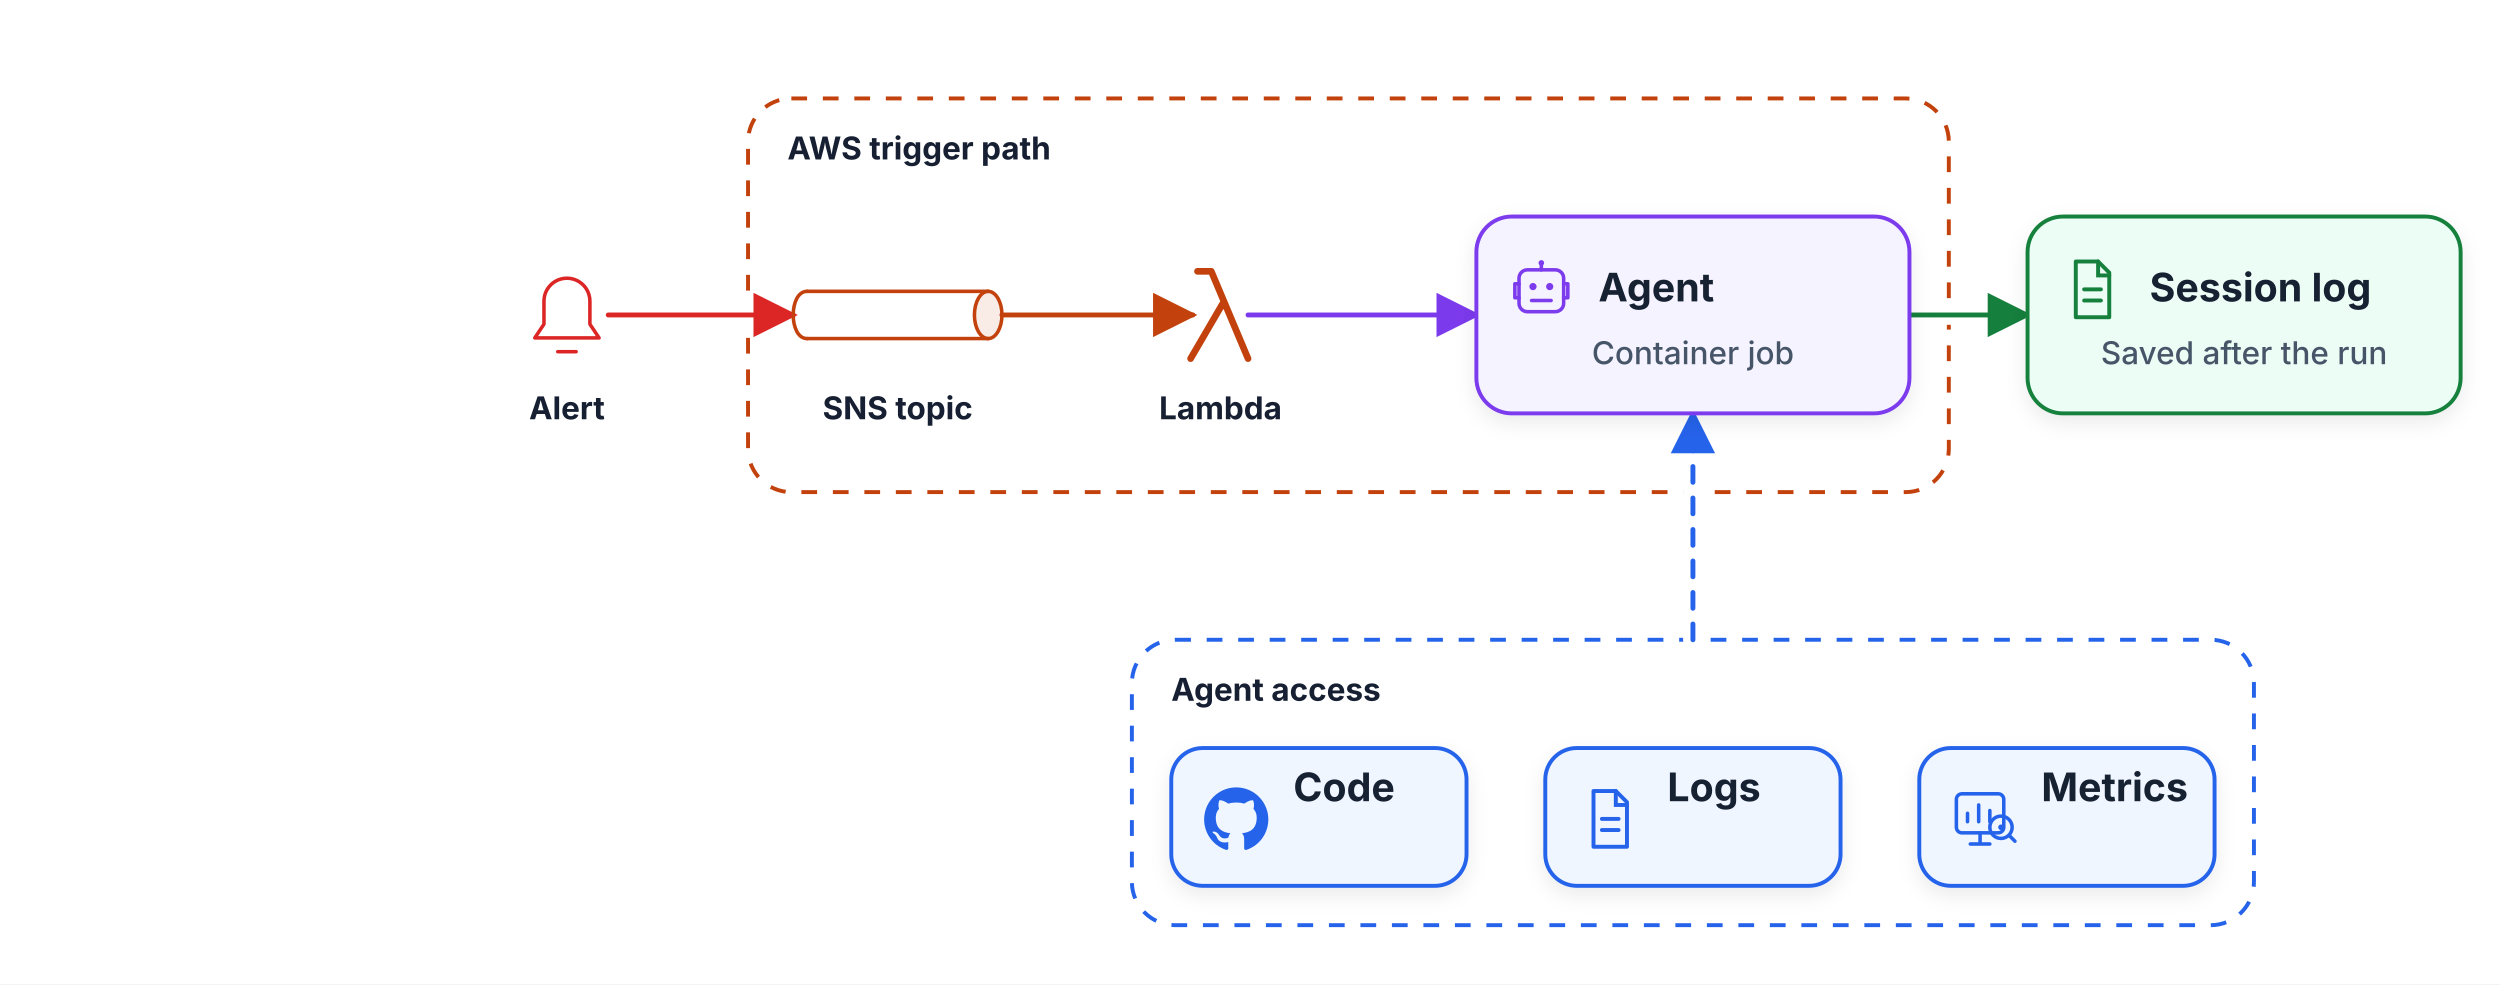
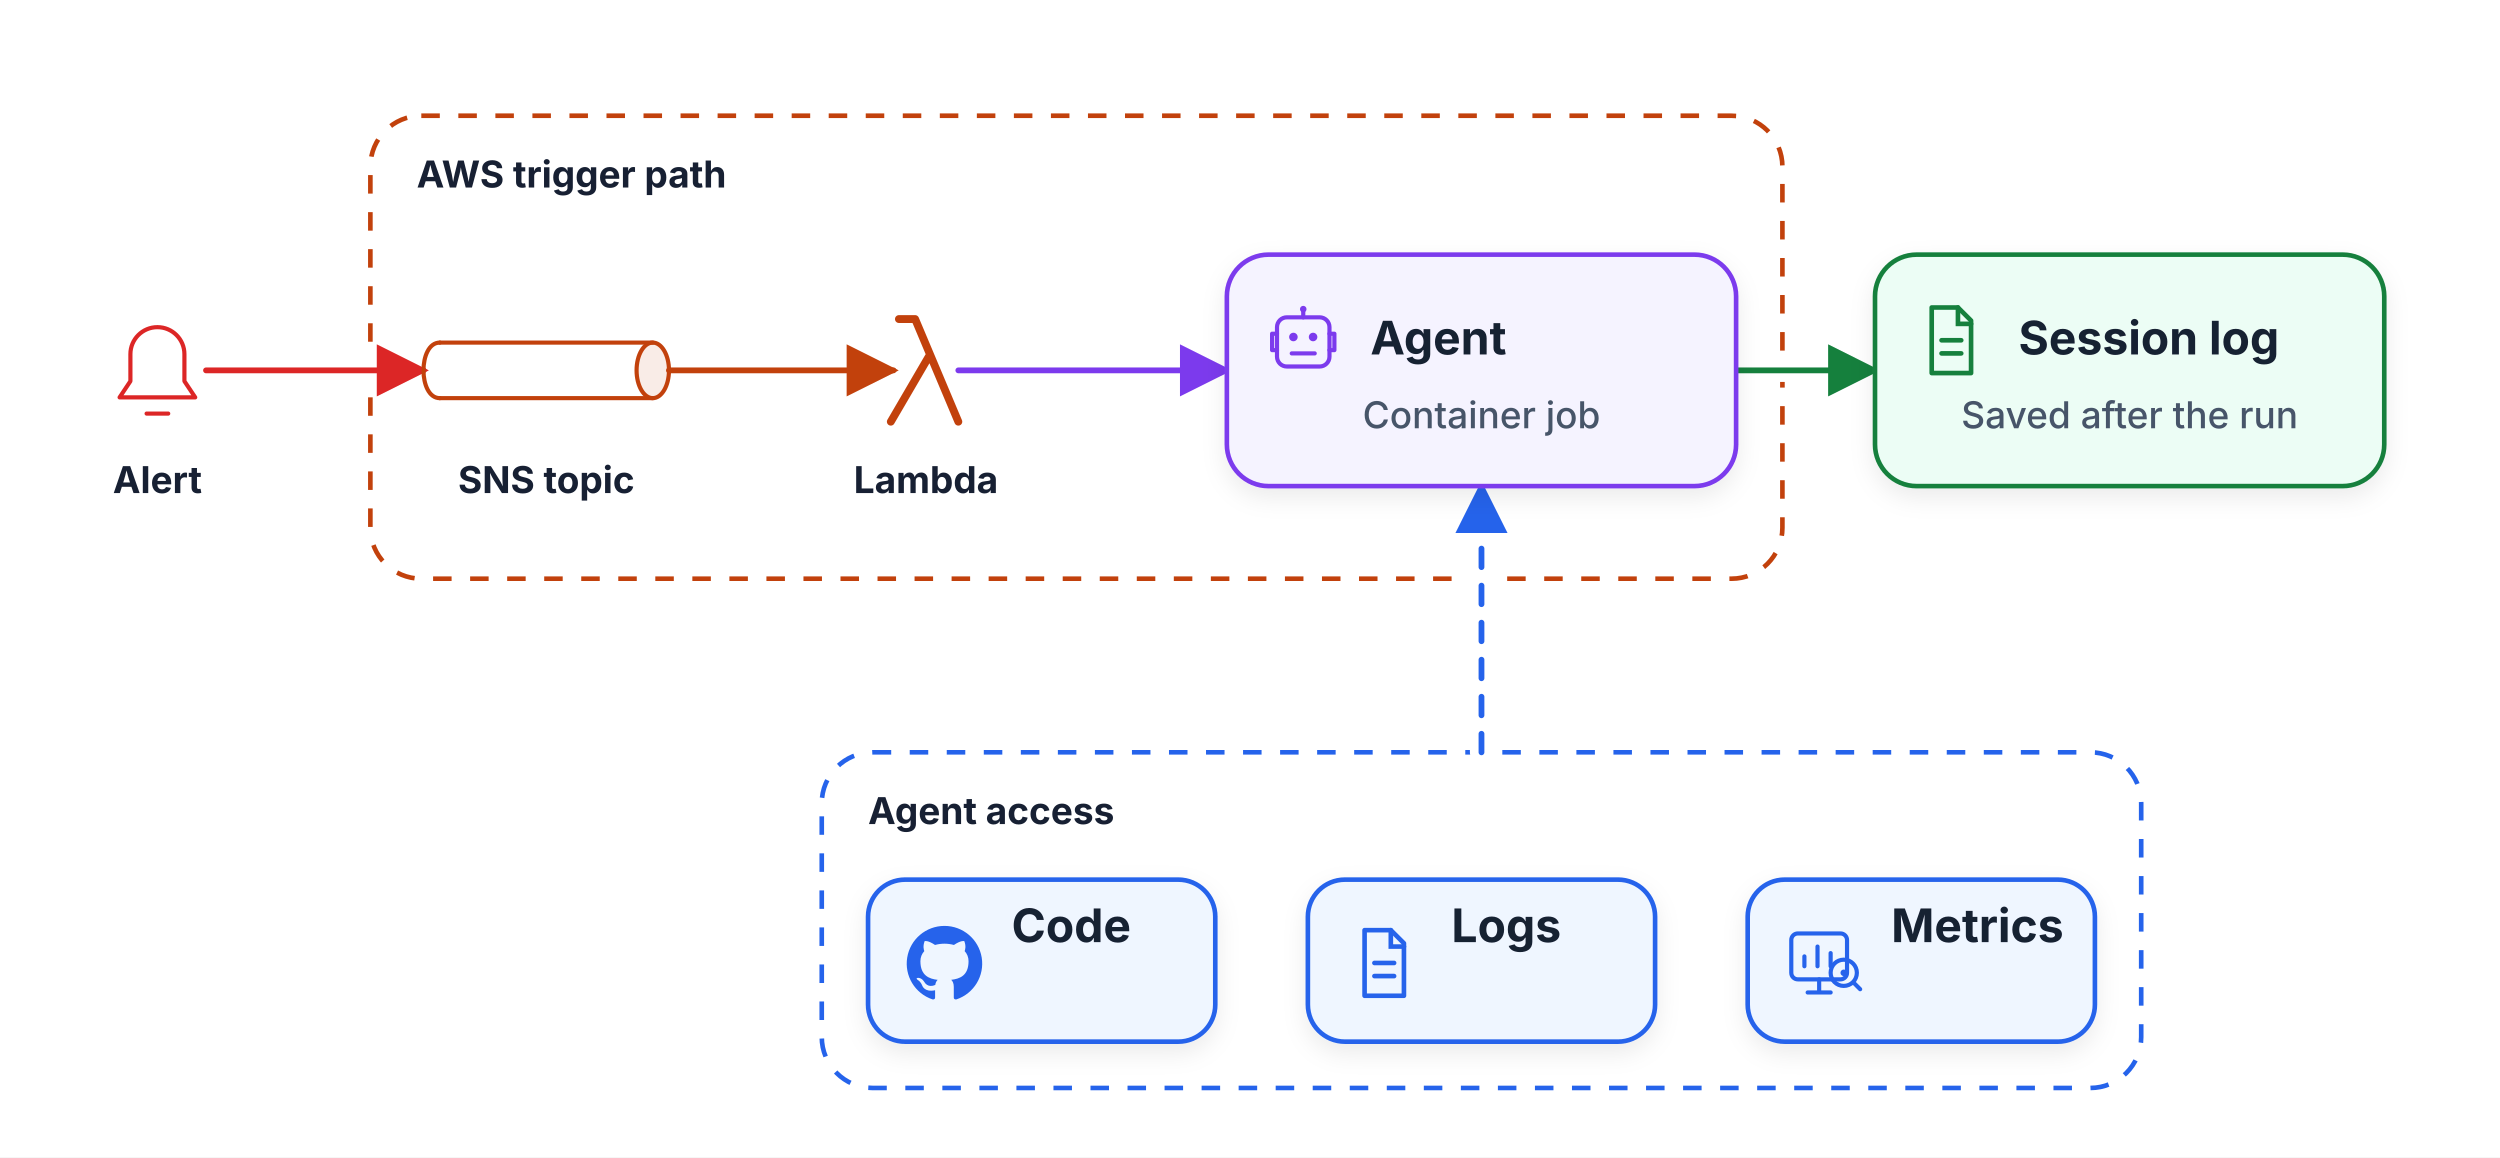
- <svg xmlns="http://www.w3.org/2000/svg" width="1270" height="500" viewBox="0 0 1270 500" role="img" aria-labelledby="title desc">
+ <svg xmlns="http://www.w3.org/2000/svg" width="1080" height="500" viewBox="0 0 1080 500" role="img" aria-labelledby="title desc">
  <defs>
    <filter id="shadow" x="-20%" y="-20%" width="140%" height="150%">
      <feDropShadow dx="0" dy="4" stdDeviation="5" flood-color="#0f172a" flood-opacity="0.08" />
    </filter>
    <marker id="arrow-purple" viewBox="0 0 10 10" refX="9" refY="5" markerWidth="9" markerHeight="9" orient="auto">
      <path d="M0 0 10 5 0 10Z" fill="#7c3aed" />
    </marker>
    <marker id="arrow-blue" viewBox="0 0 10 10" refX="9" refY="5" markerWidth="9" markerHeight="9" orient="auto">
      <path d="M0 0 10 5 0 10Z" fill="#2563eb" />
    </marker>
    <marker id="arrow-amber" viewBox="0 0 10 10" refX="9" refY="5" markerWidth="9" markerHeight="9" orient="auto">
      <path d="M0 0 10 5 0 10Z" fill="#c2410c" />
    </marker>
    <marker id="arrow-green" viewBox="0 0 10 10" refX="9" refY="5" markerWidth="9" markerHeight="9" orient="auto">
      <path d="M0 0 10 5 0 10Z" fill="#15803d" />
    </marker>
    <marker id="arrow-red" viewBox="0 0 10 10" refX="9" refY="5" markerWidth="9" markerHeight="9" orient="auto">
      <path d="M0 0 10 5 0 10Z" fill="#dc2626" />
    </marker>
    <marker id="arrow-gray" viewBox="0 0 10 10" refX="9" refY="5" markerWidth="9" markerHeight="9" orient="auto">
      <path d="M0 0 10 5 0 10Z" fill="#64748b" />
    </marker>
    <symbol id="icon-alert" viewBox="0 0 24 24">
      <path d="M5 17h14l-2-3V9a5 5 0 0 0-10 0v5Z" fill="none" stroke="currentColor" stroke-width="1.8" stroke-linecap="round" stroke-linejoin="round" />
      <path d="M10 20h4" fill="none" stroke="currentColor" stroke-width="1.8" stroke-linecap="round" />
    </symbol>
    <symbol id="icon-document" viewBox="0 0 24 24">
      <path d="M6 2h8l4 4v16H6Z" fill="none" stroke="currentColor" stroke-width="2" stroke-linejoin="round" />
      <path d="M14 2v5h4M9 12h6M9 16h6" fill="none" stroke="currentColor" stroke-width="2" stroke-linecap="round" />
    </symbol>
    <symbol id="icon-github" viewBox="0 0 24 24">
      <path fill="currentColor" d="M12 .7a11.5 11.5 0 0 0-3.64 22.41c.58.11.79-.25.79-.56v-2.23c-3.22.7-3.9-1.37-3.9-1.37-.53-1.34-1.29-1.7-1.29-1.7-1.05-.72.08-.71.08-.71 1.17.08 1.78 1.2 1.78 1.2 1.04 1.77 2.72 1.26 3.38.96.1-.75.4-1.26.74-1.55-2.57-.29-5.27-1.28-5.27-5.68 0-1.26.45-2.28 1.19-3.09-.12-.29-.52-1.46.11-3.05 0 0 .97-.31 3.16 1.18a10.9 10.9 0 0 1 5.76 0c2.2-1.49 3.16-1.18 3.16-1.18.63 1.59.23 2.76.11 3.05.74.81 1.19 1.83 1.19 3.09 0 4.42-2.71 5.38-5.29 5.67.42.36.79 1.06.79 2.14v3.27c0 .31.21.67.8.56A11.5 11.5 0 0 0 12 .7Z" />
    </symbol>
    <symbol id="icon-lambda" viewBox="0 0 24 24">
      <path d="M7 2.5h3L18 21.5M12.5 9.5 5.5 21.5" fill="none" stroke="currentColor" stroke-width="3.4" stroke-linecap="round" stroke-linejoin="round" />
    </symbol>
    <symbol id="icon-observability" viewBox="0 0 24 24">
      <rect x="2" y="3" width="17" height="14" rx="2" fill="none" stroke="currentColor" stroke-width="1.8" />
      <path d="M6 13v-3M10 13V7M14 13V9M7 21h7M10.5 17v4" fill="none" stroke="currentColor" stroke-width="1.8" stroke-linecap="round" />
      <circle cx="18" cy="15" r="4" fill="none" stroke="currentColor" stroke-width="1.8" />
      <circle cx="18" cy="15" r="1" fill="currentColor" />
      <path d="m21 18 2 2" fill="none" stroke="currentColor" stroke-width="1.8" stroke-linecap="round" />
    </symbol>
    <symbol id="icon-queue" viewBox="0 0 56 28">
      <path d="M5 8h46M5 20h46" fill="none" stroke="currentColor" stroke-width="1.8" stroke-linecap="round" />
      <path d="M5 8C.3 8 .3 20 5 20" fill="none" stroke="currentColor" stroke-width="1.8" stroke-linecap="round" />
      <ellipse cx="51" cy="14" rx="3.5" ry="6" fill="currentColor" fill-opacity=".1" stroke="currentColor" stroke-width="1.8" />
    </symbol>
    <symbol id="icon-robot" viewBox="0 0 24 24">
      <path d="M12 5V2.5" fill="none" stroke="currentColor" stroke-width="1.8" stroke-linecap="round" />
      <circle cx="12" cy="2.5" r="1" fill="currentColor" />
      <rect x="4" y="5" width="16" height="15" rx="3" fill="none" stroke="currentColor" stroke-width="1.8" />
      <path d="M4 10H2.5v5H4M20 10h1.5v5H20" fill="none" stroke="currentColor" stroke-width="1.8" stroke-linecap="round" stroke-linejoin="round" />
      <circle cx="9" cy="11" r="1.3" fill="currentColor" />
      <circle cx="15" cy="11" r="1.3" fill="currentColor" />
      <path d="M8.5 16h7" fill="none" stroke="currentColor" stroke-width="1.8" stroke-linecap="round" />
    </symbol>
    <style>
      text { font-family: system-ui, -apple-system, BlinkMacSystemFont, "Segoe UI", sans-serif; fill: #172033; }
      symbol [stroke] { vector-effect: non-scaling-stroke; }
      .node rect { stroke-width: 2; }
      .node-boundary rect { stroke-width: 2; stroke-dasharray: 8 8; }
      .boundary-title { font-size: 16px; font-weight: 750; text-anchor: start; }
      .node-title { font-size: 20px; font-weight: 750; text-anchor: middle; }
      .node-title.icon-copy { text-anchor: start; }
      .node-subtitle { font-size: 16px; font-weight: 500; fill: #475569; text-anchor: middle; }
      .eyebrow { font-size: 13px; font-weight: 750; letter-spacing: 1px; fill: #475569; text-anchor: middle; }
      .mention-icon { font-size: 27px; font-weight: 750; text-anchor: middle; }
      .standalone-mention { font-size: 52px; font-weight: 750; text-anchor: middle; }
      .icon-node-title { font-size: 16px; font-weight: 750; text-anchor: middle; }
      .edge { fill: none; stroke-width: 2.5; stroke-linecap: round; stroke-linejoin: round; }
      .edge-label rect { stroke-width: 2; }
      .edge-label text { font-size: 14px; font-weight: 750; text-anchor: middle; dominant-baseline: central; }
      .divider { stroke: #cbd5e1; stroke-width: 2; stroke-dasharray: 6 8; stroke-linecap: round; }
      .center-annotation { fill: #f1f5f9; stroke: none; }
      .center-title { font-weight: 800; letter-spacing: 0.08em; fill: #334155; text-anchor: middle; }
      .center-detail { font-weight: 600; fill: #475569; text-anchor: middle; }
    </style>
  </defs>
-   <rect width="1270" height="500" fill="#ffffff" />
-   <g class="node-boundary node-amber" transform="translate(380 50)">
+   <rect width="1080" height="500" fill="#ffffff" />
+   <g class="node-boundary node-amber" transform="translate(160 50)">
    <rect width="610" height="200" rx="22" fill="none" stroke="#c2410c" />
    <text class="boundary-title" x="20" y="31">AWS trigger path</text>
  </g>
-   <g class="node-boundary node-blue" transform="translate(575 325)">
+   <g class="node-boundary node-blue" transform="translate(355 325)">
    <rect width="570" height="145" rx="22" fill="none" stroke="#2563eb" />
    <text class="boundary-title" x="20" y="31">Agent access</text>
  </g>
-   <path class="edge-boundary-halo" d="M309 160L403.02 160" fill="none" stroke="#ffffff" stroke-width="10" stroke-linecap="round" stroke-linejoin="round" />
-   <path class="edge" d="M309 160L403.02 160" stroke="#dc2626" marker-end="url(#arrow-red)" />
-   <path class="edge" d="M508.98 160L606 160" stroke="#c2410c" marker-end="url(#arrow-amber)" />
-   <path class="edge" d="M634 160L750 160" stroke="#7c3aed" marker-end="url(#arrow-purple)" />
-   <path class="edge-boundary-halo" d="M860 325L860 210" fill="none" stroke="#ffffff" stroke-width="10" stroke-linecap="round" stroke-linejoin="round" />
-   <path class="edge" d="M860 325L860 210" stroke="#2563eb" stroke-dasharray="8 8" marker-end="url(#arrow-blue)" />
-   <path class="edge-boundary-halo" d="M970 160L1030 160" fill="none" stroke="#ffffff" stroke-width="10" stroke-linecap="round" stroke-linejoin="round" />
-   <path class="edge" d="M970 160L1030 160" stroke="#15803d" marker-end="url(#arrow-green)" />
-   <g class="node-icon-only node-red" transform="translate(260 132)">
+   <path class="edge-boundary-halo" d="M89 160L183.02 160" fill="none" stroke="#ffffff" stroke-width="10" stroke-linecap="round" stroke-linejoin="round" />
+   <path class="edge" d="M89 160L183.02 160" stroke="#dc2626" marker-end="url(#arrow-red)" />
+   <path class="edge" d="M288.98 160L386 160" stroke="#c2410c" marker-end="url(#arrow-amber)" />
+   <path class="edge" d="M414 160L530 160" stroke="#7c3aed" marker-end="url(#arrow-purple)" />
+   <path class="edge-boundary-halo" d="M640 325L640 210" fill="none" stroke="#ffffff" stroke-width="10" stroke-linecap="round" stroke-linejoin="round" />
+   <path class="edge" d="M640 325L640 210" stroke="#2563eb" stroke-dasharray="8 8" marker-end="url(#arrow-blue)" />
+   <path class="edge-boundary-halo" d="M750 160L810 160" fill="none" stroke="#ffffff" stroke-width="10" stroke-linecap="round" stroke-linejoin="round" />
+   <path class="edge" d="M750 160L810 160" stroke="#15803d" marker-end="url(#arrow-green)" />
+   <g class="node-icon-only node-red" transform="translate(40 132)">
    <use href="#icon-alert" x="0" y="0" width="56" height="56" color="#dc2626" />
    <text class="icon-node-title" x="28" y="81">Alert</text>
  </g>
-   <g class="node-icon-only node-amber" transform="translate(400 132)">
+   <g class="node-icon-only node-amber" transform="translate(180 132)">
    <use href="#icon-queue" x="0" y="0" width="112" height="56" color="#c2410c" />
    <text class="icon-node-title" x="56" y="81">SNS topic</text>
  </g>
-   <g class="node-icon-only node-amber" transform="translate(592 132)">
+   <g class="node-icon-only node-amber" transform="translate(372 132)">
    <use href="#icon-lambda" x="0" y="0" width="56" height="56" color="#c2410c" />
    <text class="icon-node-title" x="28" y="81">Lambda</text>
  </g>
-   <g class="node node-purple" transform="translate(750 110)" filter="url(#shadow)">
+   <g class="node node-purple" transform="translate(530 110)" filter="url(#shadow)">
    <rect width="220" height="100" rx="18" fill="#f5f3ff" stroke="#7c3aed" />
    <use href="#icon-robot" x="16" y="20" width="34" height="34" color="#7c3aed" />
    <text class="node-title icon-copy" x="62" y="43.12" font-size="17">Agent</text>
    <text class="node-subtitle" x="110" y="75" font-size="16">Container job</text>
  </g>
-   <g class="node node-blue" transform="translate(595 380)" filter="url(#shadow)">
+   <g class="node node-blue" transform="translate(375 380)" filter="url(#shadow)">
    <rect width="150" height="70" rx="16" fill="#eff6ff" stroke="#2563eb" />
    <use href="#icon-github" x="16" y="19" width="34" height="34" color="#2563eb" />
    <text class="node-title icon-copy" x="62" y="27" font-size="17">Code</text>
  </g>
-   <g class="node node-blue" transform="translate(785 380)" filter="url(#shadow)">
+   <g class="node node-blue" transform="translate(565 380)" filter="url(#shadow)">
    <rect width="150" height="70" rx="16" fill="#eff6ff" stroke="#2563eb" />
    <use href="#icon-document" x="16" y="19" width="34" height="34" color="#2563eb" />
    <text class="node-title icon-copy" x="62" y="27" font-size="17">Logs</text>
  </g>
-   <g class="node node-blue" transform="translate(975 380)" filter="url(#shadow)">
+   <g class="node node-blue" transform="translate(755 380)" filter="url(#shadow)">
    <rect width="150" height="70" rx="16" fill="#eff6ff" stroke="#2563eb" />
    <use href="#icon-observability" x="16" y="19" width="34" height="34" color="#2563eb" />
    <text class="node-title icon-copy" x="62" y="27" font-size="17">Metrics</text>
  </g>
-   <g class="node node-green" transform="translate(1030 110)" filter="url(#shadow)">
+   <g class="node node-green" transform="translate(810 110)" filter="url(#shadow)">
    <rect width="220" height="100" rx="18" fill="#ecfdf5" stroke="#15803d" />
    <use href="#icon-document" x="16" y="20" width="34" height="34" color="#15803d" />
    <text class="node-title icon-copy" x="62" y="43.12" font-size="17">Session log</text>
    <text class="node-subtitle" x="110" y="75" font-size="16">Saved after the run</text>
  </g>
</svg>
